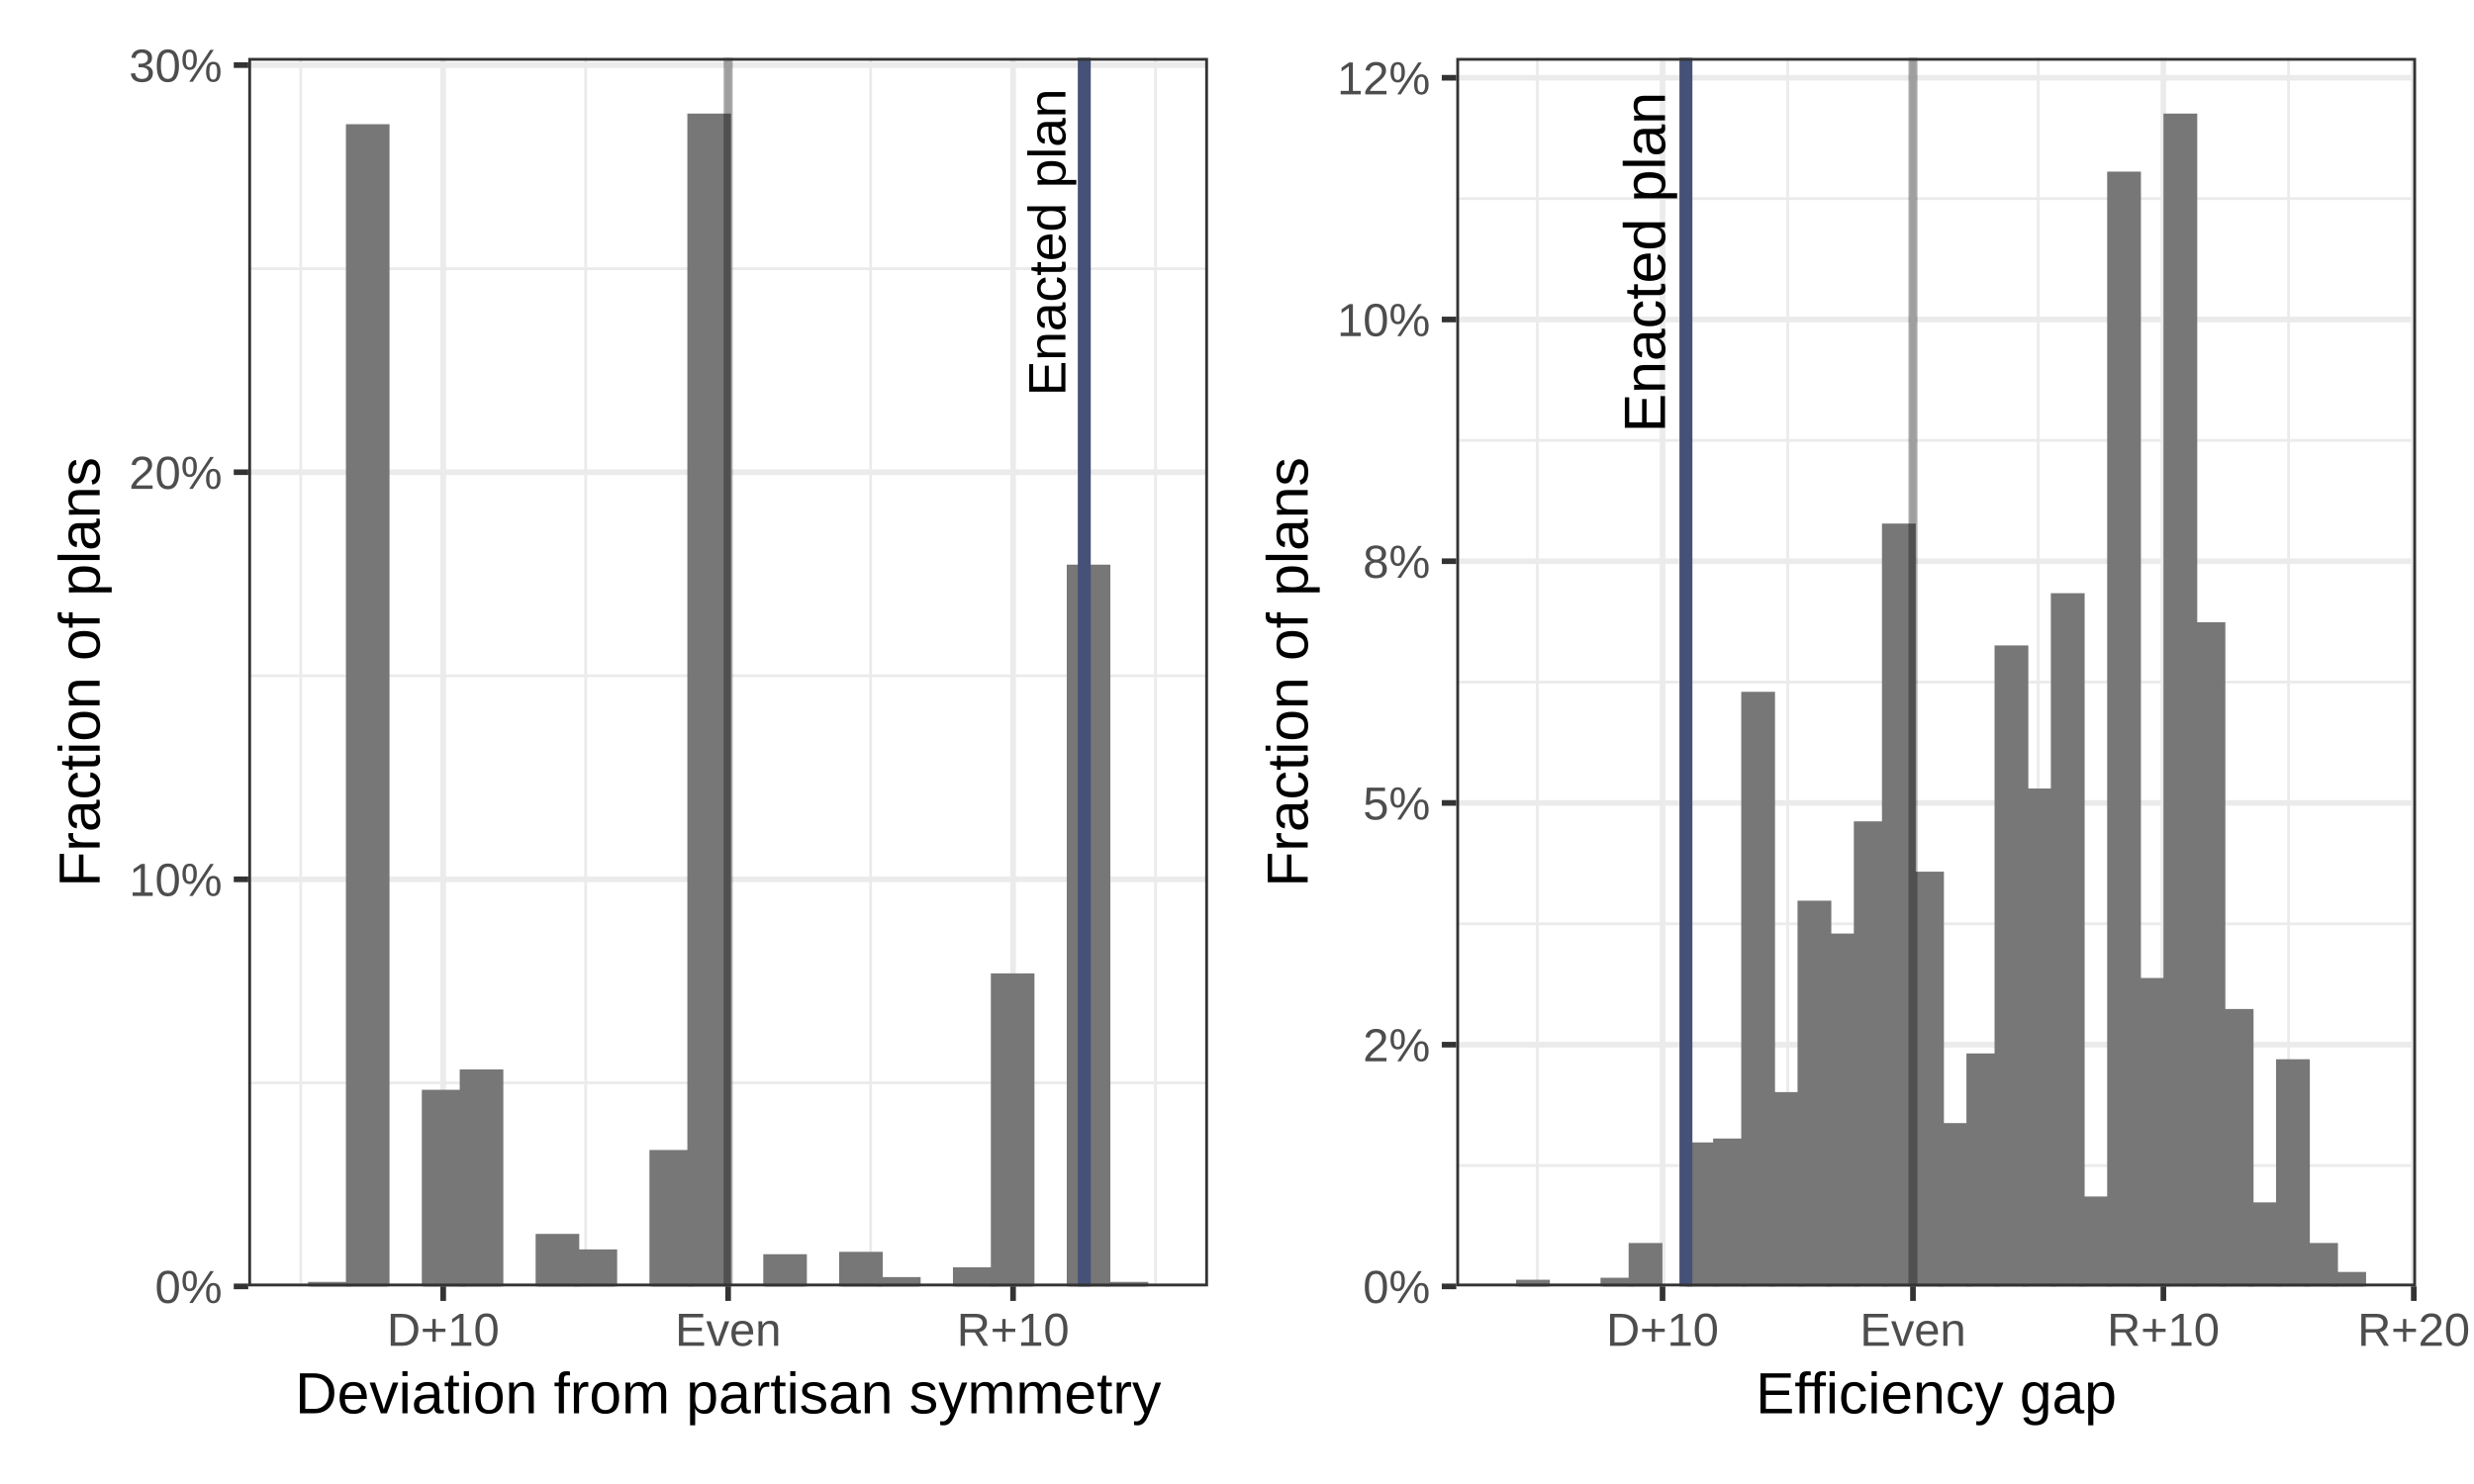
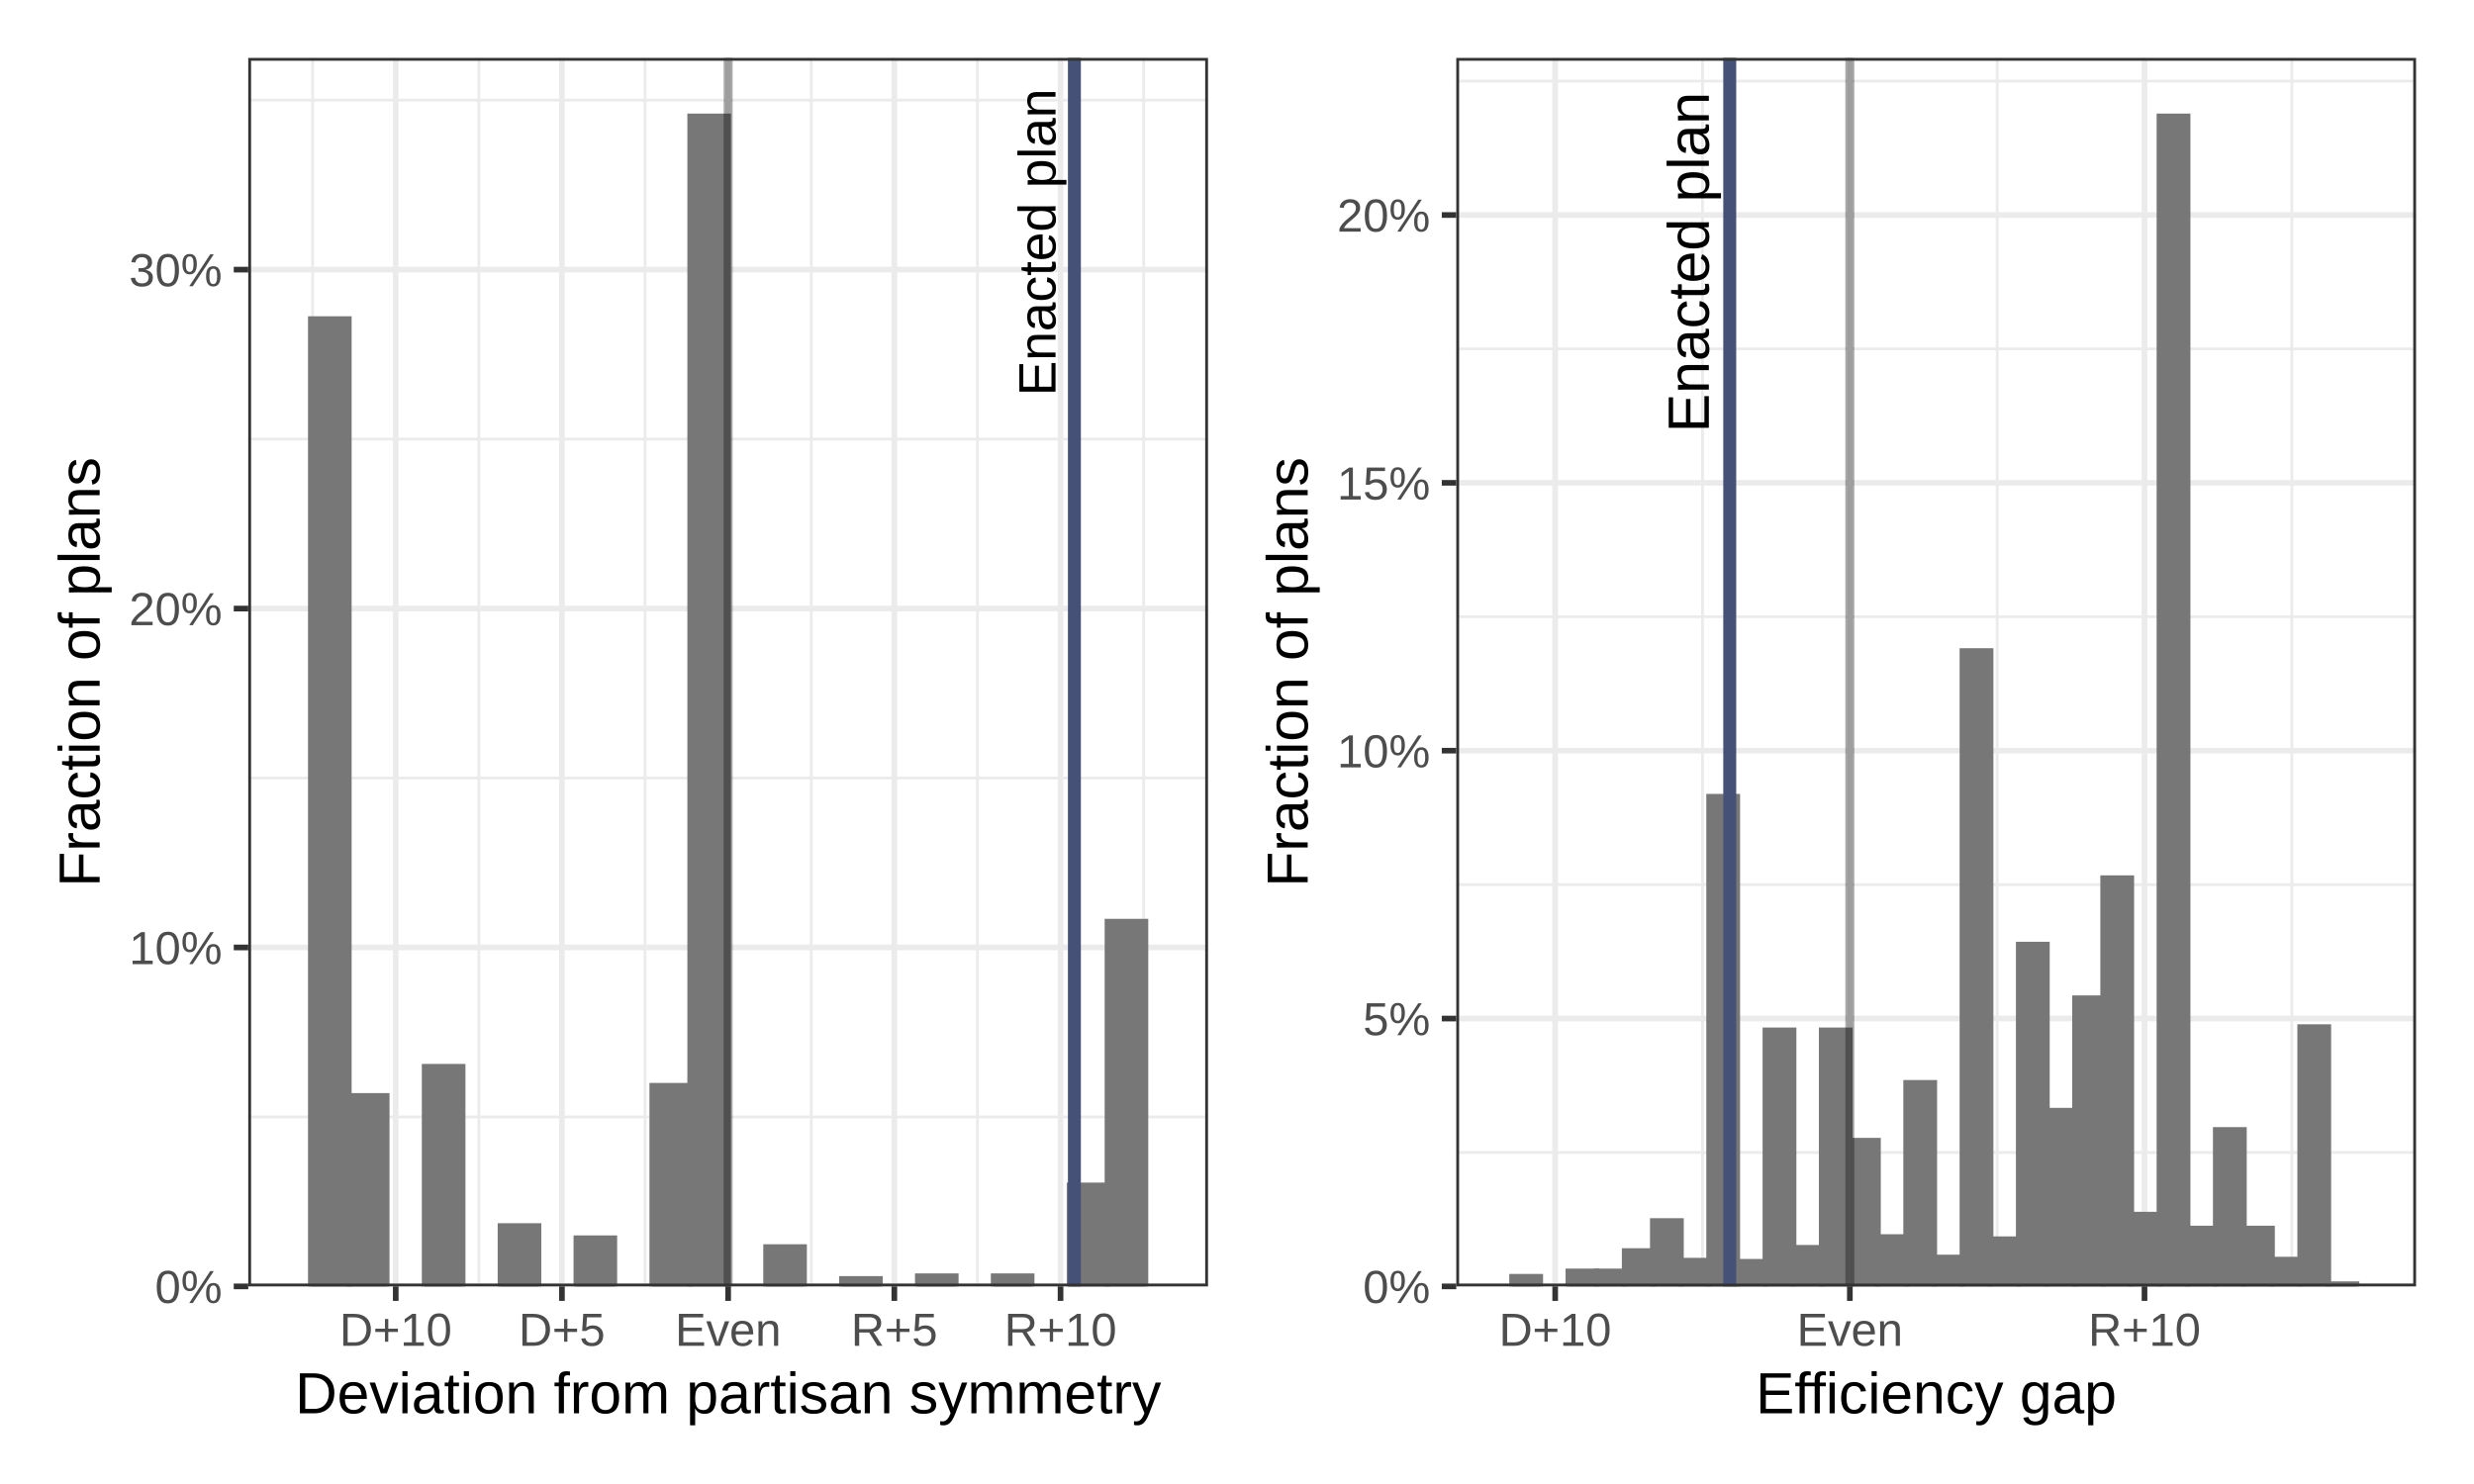
<svg xmlns="http://www.w3.org/2000/svg" class="svglite" width="468.00pt" height="280.80pt" viewBox="0 0 468.00 280.80">
  <defs>
    <style type="text/css">
    .svglite line, .svglite polyline, .svglite polygon, .svglite path, .svglite rect, .svglite circle {
      fill: none;
      stroke: #000000;
      stroke-linecap: round;
      stroke-linejoin: round;
      stroke-miterlimit: 10.00;
    }
    .svglite text {
      white-space: pre;
    }
  </style>
  </defs>
  <rect width="100%" height="100%" style="stroke: none; fill: #FFFFFF;" />
  <defs>
    <clipPath id="cpMC4wMHw0NjguMDB8MC4wMHwyODAuODA=">
      <rect x="0.00" y="0.00" width="468.00" height="280.80" />
    </clipPath>
  </defs>
  <g clip-path="url(#cpMC4wMHw0NjguMDB8MC4wMHwyODAuODA=)">
    <rect x="0" y="0" width="468.00" height="280.80" style="stroke-width: 1.07; stroke: #FFFFFF; fill: #FFFFFF;" />
  </g>
  <defs>
    <clipPath id="cpNS40OHwyMzQuMDB8NS40OHwyNzUuMzI=">
      <rect x="5.48" y="5.48" width="228.52" height="269.84" />
    </clipPath>
  </defs>
  <g clip-path="url(#cpNS40OHwyMzQuMDB8NS40OHwyNzUuMzI=)">
    <rect x="5.48" y="5.48" width="228.52" height="269.84" style="stroke-width: 1.07; stroke: #FFFFFF; fill: #FFFFFF;" />
  </g>
  <g clip-path="url(#cpMC4wMHw0NjguMDB8MC4wMHwyODAuODA=)">
</g>
  <defs>
    <clipPath id="cpNDYuOTZ8MjI4LjUyfDEwLjk2fDI0My40MQ==">
      <rect x="46.96" y="10.96" width="181.56" height="232.45" />
    </clipPath>
  </defs>
  <g clip-path="url(#cpNDYuOTZ8MjI4LjUyfDEwLjk2fDI0My40MQ==)">
    <rect x="46.96" y="10.96" width="181.56" height="232.45" style="stroke-width: 1.07; stroke: none; fill: #FFFFFF;" />
-     <polyline points="46.96,204.90 228.52,204.90 " style="stroke-width: 0.53; stroke: #EBEBEB; stroke-linecap: butt;" />
-     <polyline points="46.96,127.87 228.52,127.87 " style="stroke-width: 0.53; stroke: #EBEBEB; stroke-linecap: butt;" />
-     <polyline points="46.96,50.84 228.52,50.84 " style="stroke-width: 0.53; stroke: #EBEBEB; stroke-linecap: butt;" />
-     <polyline points="56.89,243.41 56.89,10.96 " style="stroke-width: 0.53; stroke: #EBEBEB; stroke-linecap: butt;" />
-     <polyline points="110.79,243.41 110.79,10.96 " style="stroke-width: 0.53; stroke: #EBEBEB; stroke-linecap: butt;" />
-     <polyline points="164.69,243.41 164.69,10.96 " style="stroke-width: 0.53; stroke: #EBEBEB; stroke-linecap: butt;" />
-     <polyline points="218.59,243.41 218.59,10.96 " style="stroke-width: 0.53; stroke: #EBEBEB; stroke-linecap: butt;" />
+     <polyline points="46.96,211.34 228.52,211.34 " style="stroke-width: 0.53; stroke: #EBEBEB; stroke-linecap: butt;" />
+     <polyline points="46.96,147.21 228.52,147.21 " style="stroke-width: 0.53; stroke: #EBEBEB; stroke-linecap: butt;" />
+     <polyline points="46.96,83.08 228.52,83.08 " style="stroke-width: 0.53; stroke: #EBEBEB; stroke-linecap: butt;" />
+     <polyline points="46.96,18.95 228.52,18.95 " style="stroke-width: 0.53; stroke: #EBEBEB; stroke-linecap: butt;" />
+     <polyline points="59.14,243.41 59.14,10.96 " style="stroke-width: 0.53; stroke: #EBEBEB; stroke-linecap: butt;" />
+     <polyline points="90.58,243.41 90.58,10.96 " style="stroke-width: 0.53; stroke: #EBEBEB; stroke-linecap: butt;" />
+     <polyline points="122.02,243.41 122.02,10.96 " style="stroke-width: 0.53; stroke: #EBEBEB; stroke-linecap: butt;" />
+     <polyline points="153.46,243.41 153.46,10.96 " style="stroke-width: 0.53; stroke: #EBEBEB; stroke-linecap: butt;" />
+     <polyline points="184.90,243.41 184.90,10.96 " style="stroke-width: 0.53; stroke: #EBEBEB; stroke-linecap: butt;" />
+     <polyline points="216.34,243.41 216.34,10.96 " style="stroke-width: 0.53; stroke: #EBEBEB; stroke-linecap: butt;" />
    <polyline points="46.96,243.41 228.52,243.41 " style="stroke-width: 1.07; stroke: #EBEBEB; stroke-linecap: butt;" />
-     <polyline points="46.96,166.38 228.52,166.38 " style="stroke-width: 1.07; stroke: #EBEBEB; stroke-linecap: butt;" />
-     <polyline points="46.96,89.35 228.52,89.35 " style="stroke-width: 1.07; stroke: #EBEBEB; stroke-linecap: butt;" />
-     <polyline points="46.96,12.32 228.52,12.32 " style="stroke-width: 1.07; stroke: #EBEBEB; stroke-linecap: butt;" />
-     <polyline points="83.84,243.41 83.84,10.96 " style="stroke-width: 1.07; stroke: #EBEBEB; stroke-linecap: butt;" />
+     <polyline points="46.96,179.28 228.52,179.28 " style="stroke-width: 1.07; stroke: #EBEBEB; stroke-linecap: butt;" />
+     <polyline points="46.96,115.15 228.52,115.15 " style="stroke-width: 1.07; stroke: #EBEBEB; stroke-linecap: butt;" />
+     <polyline points="46.96,51.02 228.52,51.02 " style="stroke-width: 1.07; stroke: #EBEBEB; stroke-linecap: butt;" />
+     <polyline points="74.86,243.41 74.86,10.96 " style="stroke-width: 1.07; stroke: #EBEBEB; stroke-linecap: butt;" />
+     <polyline points="106.30,243.41 106.30,10.96 " style="stroke-width: 1.07; stroke: #EBEBEB; stroke-linecap: butt;" />
    <polyline points="137.74,243.41 137.74,10.96 " style="stroke-width: 1.07; stroke: #EBEBEB; stroke-linecap: butt;" />
-     <polyline points="191.64,243.41 191.64,10.96 " style="stroke-width: 1.07; stroke: #EBEBEB; stroke-linecap: butt;" />
-     <rect x="58.80" y="243.10" width="7.18" height="0.31" style="stroke-width: 1.07; stroke: #777777; stroke-linecap: square; stroke-linejoin: miter; fill: #777777;" />
-     <rect x="65.97" y="24.03" width="7.18" height="219.38" style="stroke-width: 1.07; stroke: #777777; stroke-linecap: square; stroke-linejoin: miter; fill: #777777;" />
+     <polyline points="169.18,243.41 169.18,10.96 " style="stroke-width: 1.07; stroke: #EBEBEB; stroke-linecap: butt;" />
+     <polyline points="200.62,243.41 200.62,10.96 " style="stroke-width: 1.07; stroke: #EBEBEB; stroke-linecap: butt;" />
+     <rect x="58.80" y="60.38" width="7.18" height="183.03" style="stroke-width: 1.07; stroke: #777777; stroke-linecap: square; stroke-linejoin: miter; fill: #777777;" />
+     <rect x="65.97" y="207.37" width="7.18" height="36.04" style="stroke-width: 1.07; stroke: #777777; stroke-linecap: square; stroke-linejoin: miter; fill: #777777;" />
    <rect x="73.15" y="243.41" width="7.18" height="0.00" style="stroke-width: 1.07; stroke: #777777; stroke-linecap: square; stroke-linejoin: miter; fill: #777777;" />
-     <rect x="80.33" y="206.74" width="7.18" height="36.67" style="stroke-width: 1.07; stroke: #777777; stroke-linecap: square; stroke-linejoin: miter; fill: #777777;" />
-     <rect x="87.50" y="202.89" width="7.18" height="40.52" style="stroke-width: 1.07; stroke: #777777; stroke-linecap: square; stroke-linejoin: miter; fill: #777777;" />
-     <rect x="94.68" y="243.41" width="7.18" height="0.00" style="stroke-width: 1.07; stroke: #777777; stroke-linecap: square; stroke-linejoin: miter; fill: #777777;" />
-     <rect x="101.86" y="234.01" width="7.18" height="9.40" style="stroke-width: 1.07; stroke: #777777; stroke-linecap: square; stroke-linejoin: miter; fill: #777777;" />
-     <rect x="109.03" y="236.94" width="7.18" height="6.47" style="stroke-width: 1.07; stroke: #777777; stroke-linecap: square; stroke-linejoin: miter; fill: #777777;" />
+     <rect x="80.33" y="201.85" width="7.18" height="41.56" style="stroke-width: 1.07; stroke: #777777; stroke-linecap: square; stroke-linejoin: miter; fill: #777777;" />
+     <rect x="87.50" y="243.41" width="7.18" height="0.00" style="stroke-width: 1.07; stroke: #777777; stroke-linecap: square; stroke-linejoin: miter; fill: #777777;" />
+     <rect x="94.68" y="231.99" width="7.18" height="11.42" style="stroke-width: 1.07; stroke: #777777; stroke-linecap: square; stroke-linejoin: miter; fill: #777777;" />
+     <rect x="101.86" y="243.41" width="7.18" height="0.00" style="stroke-width: 1.07; stroke: #777777; stroke-linecap: square; stroke-linejoin: miter; fill: #777777;" />
+     <rect x="109.03" y="234.30" width="7.18" height="9.11" style="stroke-width: 1.07; stroke: #777777; stroke-linecap: square; stroke-linejoin: miter; fill: #777777;" />
    <rect x="116.21" y="243.41" width="7.18" height="0.00" style="stroke-width: 1.07; stroke: #777777; stroke-linecap: square; stroke-linejoin: miter; fill: #777777;" />
-     <rect x="123.39" y="218.14" width="7.18" height="25.27" style="stroke-width: 1.07; stroke: #777777; stroke-linecap: square; stroke-linejoin: miter; fill: #777777;" />
+     <rect x="123.39" y="205.44" width="7.18" height="37.97" style="stroke-width: 1.07; stroke: #777777; stroke-linecap: square; stroke-linejoin: miter; fill: #777777;" />
    <rect x="130.56" y="22.03" width="7.18" height="221.38" style="stroke-width: 1.07; stroke: #777777; stroke-linecap: square; stroke-linejoin: miter; fill: #777777;" />
    <rect x="137.74" y="243.41" width="7.18" height="0.00" style="stroke-width: 1.07; stroke: #777777; stroke-linecap: square; stroke-linejoin: miter; fill: #777777;" />
-     <rect x="144.92" y="237.86" width="7.18" height="5.55" style="stroke-width: 1.07; stroke: #777777; stroke-linecap: square; stroke-linejoin: miter; fill: #777777;" />
+     <rect x="144.92" y="235.97" width="7.18" height="7.44" style="stroke-width: 1.07; stroke: #777777; stroke-linecap: square; stroke-linejoin: miter; fill: #777777;" />
    <rect x="152.09" y="243.41" width="7.18" height="0.00" style="stroke-width: 1.07; stroke: #777777; stroke-linecap: square; stroke-linejoin: miter; fill: #777777;" />
-     <rect x="159.27" y="237.40" width="7.18" height="6.01" style="stroke-width: 1.07; stroke: #777777; stroke-linecap: square; stroke-linejoin: miter; fill: #777777;" />
-     <rect x="166.44" y="242.18" width="7.18" height="1.23" style="stroke-width: 1.07; stroke: #777777; stroke-linecap: square; stroke-linejoin: miter; fill: #777777;" />
-     <rect x="173.62" y="243.41" width="7.18" height="0.00" style="stroke-width: 1.07; stroke: #777777; stroke-linecap: square; stroke-linejoin: miter; fill: #777777;" />
-     <rect x="180.80" y="240.33" width="7.18" height="3.08" style="stroke-width: 1.07; stroke: #777777; stroke-linecap: square; stroke-linejoin: miter; fill: #777777;" />
-     <rect x="187.97" y="184.71" width="7.18" height="58.70" style="stroke-width: 1.07; stroke: #777777; stroke-linecap: square; stroke-linejoin: miter; fill: #777777;" />
+     <rect x="159.27" y="242.00" width="7.18" height="1.41" style="stroke-width: 1.07; stroke: #777777; stroke-linecap: square; stroke-linejoin: miter; fill: #777777;" />
+     <rect x="166.44" y="243.41" width="7.18" height="0.00" style="stroke-width: 1.07; stroke: #777777; stroke-linecap: square; stroke-linejoin: miter; fill: #777777;" />
+     <rect x="173.62" y="241.49" width="7.18" height="1.92" style="stroke-width: 1.07; stroke: #777777; stroke-linecap: square; stroke-linejoin: miter; fill: #777777;" />
+     <rect x="180.80" y="243.41" width="7.18" height="0.00" style="stroke-width: 1.07; stroke: #777777; stroke-linecap: square; stroke-linejoin: miter; fill: #777777;" />
+     <rect x="187.97" y="241.49" width="7.18" height="1.92" style="stroke-width: 1.07; stroke: #777777; stroke-linecap: square; stroke-linejoin: miter; fill: #777777;" />
    <rect x="195.15" y="243.41" width="7.18" height="0.00" style="stroke-width: 1.07; stroke: #777777; stroke-linecap: square; stroke-linejoin: miter; fill: #777777;" />
-     <rect x="202.33" y="107.38" width="7.18" height="136.03" style="stroke-width: 1.07; stroke: #777777; stroke-linecap: square; stroke-linejoin: miter; fill: #777777;" />
-     <rect x="209.50" y="243.10" width="7.18" height="0.31" style="stroke-width: 1.07; stroke: #777777; stroke-linecap: square; stroke-linejoin: miter; fill: #777777;" />
-     <line x1="205.11" y1="243.41" x2="205.11" y2="10.96" style="stroke-width: 2.45; stroke: #465177; stroke-linecap: butt;" />
+     <rect x="202.33" y="224.30" width="7.18" height="19.11" style="stroke-width: 1.07; stroke: #777777; stroke-linecap: square; stroke-linejoin: miter; fill: #777777;" />
+     <rect x="209.50" y="174.40" width="7.18" height="69.01" style="stroke-width: 1.07; stroke: #777777; stroke-linecap: square; stroke-linejoin: miter; fill: #777777;" />
+     <line x1="203.24" y1="243.41" x2="203.24" y2="10.96" style="stroke-width: 2.45; stroke: #465177; stroke-linecap: butt;" />
    <line x1="137.74" y1="243.41" x2="137.74" y2="10.96" style="stroke-width: 1.71; stroke: #000000; stroke-opacity: 0.33; stroke-linecap: butt;" />
-     <text transform="translate(201.54,16.77) rotate(-90)" text-anchor="end" style="font-size: 9.96px; font-family: &quot;Arial&quot;;" textLength="58.11px" lengthAdjust="spacingAndGlyphs">Enacted plan</text>
+     <text transform="translate(199.67,16.77) rotate(-90)" text-anchor="end" style="font-size: 9.96px; font-family: &quot;Arial&quot;;" textLength="58.11px" lengthAdjust="spacingAndGlyphs">Enacted plan</text>
    <rect x="46.96" y="10.96" width="181.56" height="232.45" style="stroke-width: 1.07; stroke: #333333;" />
  </g>
  <g clip-path="url(#cpMC4wMHw0NjguMDB8MC4wMHwyODAuODA=)">
    <text x="42.03" y="246.56" text-anchor="end" style="font-size: 8.80px;fill: #4D4D4D; font-family: &quot;Arial&quot;;" textLength="12.72px" lengthAdjust="spacingAndGlyphs">0%</text>
-     <text x="42.03" y="169.53" text-anchor="end" style="font-size: 8.80px;fill: #4D4D4D; font-family: &quot;Arial&quot;;" textLength="17.61px" lengthAdjust="spacingAndGlyphs">10%</text>
-     <text x="42.03" y="92.51" text-anchor="end" style="font-size: 8.80px;fill: #4D4D4D; font-family: &quot;Arial&quot;;" textLength="17.61px" lengthAdjust="spacingAndGlyphs">20%</text>
-     <text x="42.03" y="15.48" text-anchor="end" style="font-size: 8.80px;fill: #4D4D4D; font-family: &quot;Arial&quot;;" textLength="17.61px" lengthAdjust="spacingAndGlyphs">30%</text>
+     <text x="42.03" y="182.43" text-anchor="end" style="font-size: 8.80px;fill: #4D4D4D; font-family: &quot;Arial&quot;;" textLength="17.61px" lengthAdjust="spacingAndGlyphs">10%</text>
+     <text x="42.03" y="118.30" text-anchor="end" style="font-size: 8.80px;fill: #4D4D4D; font-family: &quot;Arial&quot;;" textLength="17.61px" lengthAdjust="spacingAndGlyphs">20%</text>
+     <text x="42.03" y="54.17" text-anchor="end" style="font-size: 8.80px;fill: #4D4D4D; font-family: &quot;Arial&quot;;" textLength="17.61px" lengthAdjust="spacingAndGlyphs">30%</text>
    <polyline points="44.22,243.41 46.96,243.41 " style="stroke-width: 1.07; stroke: #333333; stroke-linecap: butt;" />
-     <polyline points="44.22,166.38 46.96,166.38 " style="stroke-width: 1.07; stroke: #333333; stroke-linecap: butt;" />
-     <polyline points="44.22,89.35 46.96,89.35 " style="stroke-width: 1.07; stroke: #333333; stroke-linecap: butt;" />
-     <polyline points="44.22,12.32 46.96,12.32 " style="stroke-width: 1.07; stroke: #333333; stroke-linecap: butt;" />
-     <polyline points="83.84,246.15 83.84,243.41 " style="stroke-width: 1.07; stroke: #333333; stroke-linecap: butt;" />
+     <polyline points="44.22,179.28 46.96,179.28 " style="stroke-width: 1.07; stroke: #333333; stroke-linecap: butt;" />
+     <polyline points="44.22,115.15 46.96,115.15 " style="stroke-width: 1.07; stroke: #333333; stroke-linecap: butt;" />
+     <polyline points="44.22,51.02 46.96,51.02 " style="stroke-width: 1.07; stroke: #333333; stroke-linecap: butt;" />
+     <polyline points="74.86,246.15 74.86,243.41 " style="stroke-width: 1.07; stroke: #333333; stroke-linecap: butt;" />
+     <polyline points="106.30,246.15 106.30,243.41 " style="stroke-width: 1.07; stroke: #333333; stroke-linecap: butt;" />
    <polyline points="137.74,246.15 137.74,243.41 " style="stroke-width: 1.07; stroke: #333333; stroke-linecap: butt;" />
-     <polyline points="191.64,246.15 191.64,243.41 " style="stroke-width: 1.07; stroke: #333333; stroke-linecap: butt;" />
-     <text x="83.84" y="254.65" text-anchor="middle" style="font-size: 8.80px;fill: #4D4D4D; font-family: &quot;Arial&quot;;" textLength="21.28px" lengthAdjust="spacingAndGlyphs">D+10</text>
+     <polyline points="169.18,246.15 169.18,243.41 " style="stroke-width: 1.07; stroke: #333333; stroke-linecap: butt;" />
+     <polyline points="200.62,246.15 200.62,243.41 " style="stroke-width: 1.07; stroke: #333333; stroke-linecap: butt;" />
+     <text x="74.86" y="254.65" text-anchor="middle" style="font-size: 8.80px;fill: #4D4D4D; font-family: &quot;Arial&quot;;" textLength="21.28px" lengthAdjust="spacingAndGlyphs">D+10</text>
+     <text x="106.30" y="254.65" text-anchor="middle" style="font-size: 8.80px;fill: #4D4D4D; font-family: &quot;Arial&quot;;" textLength="16.39px" lengthAdjust="spacingAndGlyphs">D+5</text>
    <text x="137.74" y="254.65" text-anchor="middle" style="font-size: 8.80px;fill: #4D4D4D; font-family: &quot;Arial&quot;;" textLength="20.06px" lengthAdjust="spacingAndGlyphs">Even</text>
-     <text x="191.64" y="254.65" text-anchor="middle" style="font-size: 8.80px;fill: #4D4D4D; font-family: &quot;Arial&quot;;" textLength="21.28px" lengthAdjust="spacingAndGlyphs">R+10</text>
+     <text x="169.18" y="254.65" text-anchor="middle" style="font-size: 8.80px;fill: #4D4D4D; font-family: &quot;Arial&quot;;" textLength="16.39px" lengthAdjust="spacingAndGlyphs">R+5</text>
+     <text x="200.62" y="254.65" text-anchor="middle" style="font-size: 8.80px;fill: #4D4D4D; font-family: &quot;Arial&quot;;" textLength="21.28px" lengthAdjust="spacingAndGlyphs">R+10</text>
    <text x="137.74" y="267.42" text-anchor="middle" style="font-size: 11.00px; font-family: &quot;Arial&quot;;" textLength="163.83px" lengthAdjust="spacingAndGlyphs">Deviation from partisan symmetry</text>
    <text transform="translate(18.85,127.18) rotate(-90)" text-anchor="middle" style="font-size: 11.00px; font-family: &quot;Arial&quot;;" textLength="81.32px" lengthAdjust="spacingAndGlyphs">Fraction of plans</text>
  </g>
  <defs>
    <clipPath id="cpMjM0LjAwfDQ2Mi41Mnw1LjQ4fDI3NS4zMg==">
      <rect x="234.00" y="5.48" width="228.52" height="269.84" />
    </clipPath>
  </defs>
  <g clip-path="url(#cpMjM0LjAwfDQ2Mi41Mnw1LjQ4fDI3NS4zMg==)">
    <rect x="234.00" y="5.48" width="228.52" height="269.84" style="stroke-width: 1.07; stroke: #FFFFFF; fill: #FFFFFF;" />
  </g>
  <g clip-path="url(#cpMC4wMHw0NjguMDB8MC4wMHwyODAuODA=)">
</g>
  <defs>
    <clipPath id="cpMjc1LjQ4fDQ1Ny4wNHwxMC45NnwyNDMuNDE=">
      <rect x="275.48" y="10.96" width="181.56" height="232.45" />
    </clipPath>
  </defs>
  <g clip-path="url(#cpMjc1LjQ4fDQ1Ny4wNHwxMC45NnwyNDMuNDE=)">
    <rect x="275.48" y="10.96" width="181.56" height="232.45" style="stroke-width: 1.07; stroke: none; fill: #FFFFFF;" />
-     <polyline points="275.48,220.54 457.04,220.54 " style="stroke-width: 0.53; stroke: #EBEBEB; stroke-linecap: butt;" />
-     <polyline points="275.48,174.80 457.04,174.80 " style="stroke-width: 0.53; stroke: #EBEBEB; stroke-linecap: butt;" />
-     <polyline points="275.48,129.06 457.04,129.06 " style="stroke-width: 0.53; stroke: #EBEBEB; stroke-linecap: butt;" />
-     <polyline points="275.48,83.32 457.04,83.32 " style="stroke-width: 0.53; stroke: #EBEBEB; stroke-linecap: butt;" />
-     <polyline points="275.48,37.58 457.04,37.58 " style="stroke-width: 0.53; stroke: #EBEBEB; stroke-linecap: butt;" />
-     <polyline points="290.81,243.41 290.81,10.96 " style="stroke-width: 0.53; stroke: #EBEBEB; stroke-linecap: butt;" />
-     <polyline points="338.18,243.41 338.18,10.96 " style="stroke-width: 0.53; stroke: #EBEBEB; stroke-linecap: butt;" />
-     <polyline points="385.55,243.41 385.55,10.96 " style="stroke-width: 0.53; stroke: #EBEBEB; stroke-linecap: butt;" />
-     <polyline points="432.92,243.41 432.92,10.96 " style="stroke-width: 0.53; stroke: #EBEBEB; stroke-linecap: butt;" />
+     <polyline points="275.48,218.07 457.04,218.07 " style="stroke-width: 0.53; stroke: #EBEBEB; stroke-linecap: butt;" />
+     <polyline points="275.48,167.39 457.04,167.39 " style="stroke-width: 0.53; stroke: #EBEBEB; stroke-linecap: butt;" />
+     <polyline points="275.48,116.70 457.04,116.70 " style="stroke-width: 0.53; stroke: #EBEBEB; stroke-linecap: butt;" />
+     <polyline points="275.48,66.02 457.04,66.02 " style="stroke-width: 0.53; stroke: #EBEBEB; stroke-linecap: butt;" />
+     <polyline points="275.48,15.34 457.04,15.34 " style="stroke-width: 0.53; stroke: #EBEBEB; stroke-linecap: butt;" />
+     <polyline points="322.06,243.41 322.06,10.96 " style="stroke-width: 0.53; stroke: #EBEBEB; stroke-linecap: butt;" />
+     <polyline points="377.80,243.41 377.80,10.96 " style="stroke-width: 0.53; stroke: #EBEBEB; stroke-linecap: butt;" />
+     <polyline points="433.54,243.41 433.54,10.96 " style="stroke-width: 0.53; stroke: #EBEBEB; stroke-linecap: butt;" />
    <polyline points="275.48,243.41 457.04,243.41 " style="stroke-width: 1.07; stroke: #EBEBEB; stroke-linecap: butt;" />
-     <polyline points="275.48,197.67 457.04,197.67 " style="stroke-width: 1.07; stroke: #EBEBEB; stroke-linecap: butt;" />
-     <polyline points="275.48,151.93 457.04,151.93 " style="stroke-width: 1.07; stroke: #EBEBEB; stroke-linecap: butt;" />
-     <polyline points="275.48,106.19 457.04,106.19 " style="stroke-width: 1.07; stroke: #EBEBEB; stroke-linecap: butt;" />
-     <polyline points="275.48,60.45 457.04,60.45 " style="stroke-width: 1.07; stroke: #EBEBEB; stroke-linecap: butt;" />
-     <polyline points="275.48,14.71 457.04,14.71 " style="stroke-width: 1.07; stroke: #EBEBEB; stroke-linecap: butt;" />
-     <polyline points="314.50,243.41 314.50,10.96 " style="stroke-width: 1.07; stroke: #EBEBEB; stroke-linecap: butt;" />
-     <polyline points="361.87,243.41 361.87,10.96 " style="stroke-width: 1.07; stroke: #EBEBEB; stroke-linecap: butt;" />
-     <polyline points="409.24,243.41 409.24,10.96 " style="stroke-width: 1.07; stroke: #EBEBEB; stroke-linecap: butt;" />
-     <polyline points="456.61,243.41 456.61,10.96 " style="stroke-width: 1.07; stroke: #EBEBEB; stroke-linecap: butt;" />
-     <rect x="287.33" y="242.68" width="5.32" height="0.73" style="stroke-width: 1.07; stroke: #777777; stroke-linecap: square; stroke-linejoin: miter; fill: #777777;" />
-     <rect x="292.65" y="243.41" width="5.32" height="0.00" style="stroke-width: 1.07; stroke: #777777; stroke-linecap: square; stroke-linejoin: miter; fill: #777777;" />
-     <rect x="297.98" y="243.41" width="5.32" height="0.00" style="stroke-width: 1.07; stroke: #777777; stroke-linecap: square; stroke-linejoin: miter; fill: #777777;" />
-     <rect x="303.30" y="242.31" width="5.32" height="1.10" style="stroke-width: 1.07; stroke: #777777; stroke-linecap: square; stroke-linejoin: miter; fill: #777777;" />
-     <rect x="308.62" y="235.73" width="5.32" height="7.68" style="stroke-width: 1.07; stroke: #777777; stroke-linecap: square; stroke-linejoin: miter; fill: #777777;" />
-     <rect x="313.95" y="243.41" width="5.32" height="0.00" style="stroke-width: 1.07; stroke: #777777; stroke-linecap: square; stroke-linejoin: miter; fill: #777777;" />
-     <rect x="319.27" y="216.70" width="5.32" height="26.71" style="stroke-width: 1.07; stroke: #777777; stroke-linecap: square; stroke-linejoin: miter; fill: #777777;" />
-     <rect x="324.60" y="215.97" width="5.32" height="27.44" style="stroke-width: 1.07; stroke: #777777; stroke-linecap: square; stroke-linejoin: miter; fill: #777777;" />
-     <rect x="329.92" y="131.44" width="5.32" height="111.97" style="stroke-width: 1.07; stroke: #777777; stroke-linecap: square; stroke-linejoin: miter; fill: #777777;" />
-     <rect x="335.25" y="207.18" width="5.32" height="36.23" style="stroke-width: 1.07; stroke: #777777; stroke-linecap: square; stroke-linejoin: miter; fill: #777777;" />
-     <rect x="340.57" y="170.96" width="5.32" height="72.45" style="stroke-width: 1.07; stroke: #777777; stroke-linecap: square; stroke-linejoin: miter; fill: #777777;" />
-     <rect x="345.90" y="177.18" width="5.32" height="66.23" style="stroke-width: 1.07; stroke: #777777; stroke-linecap: square; stroke-linejoin: miter; fill: #777777;" />
-     <rect x="351.22" y="155.95" width="5.32" height="87.45" style="stroke-width: 1.07; stroke: #777777; stroke-linecap: square; stroke-linejoin: miter; fill: #777777;" />
-     <rect x="356.54" y="99.60" width="5.32" height="143.81" style="stroke-width: 1.07; stroke: #777777; stroke-linecap: square; stroke-linejoin: miter; fill: #777777;" />
-     <rect x="361.87" y="165.47" width="5.32" height="77.94" style="stroke-width: 1.07; stroke: #777777; stroke-linecap: square; stroke-linejoin: miter; fill: #777777;" />
-     <rect x="367.19" y="213.04" width="5.32" height="30.37" style="stroke-width: 1.07; stroke: #777777; stroke-linecap: square; stroke-linejoin: miter; fill: #777777;" />
-     <rect x="372.52" y="199.87" width="5.32" height="43.54" style="stroke-width: 1.07; stroke: #777777; stroke-linecap: square; stroke-linejoin: miter; fill: #777777;" />
-     <rect x="377.84" y="122.66" width="5.32" height="120.75" style="stroke-width: 1.07; stroke: #777777; stroke-linecap: square; stroke-linejoin: miter; fill: #777777;" />
-     <rect x="383.17" y="149.73" width="5.32" height="93.68" style="stroke-width: 1.07; stroke: #777777; stroke-linecap: square; stroke-linejoin: miter; fill: #777777;" />
-     <rect x="388.49" y="112.78" width="5.32" height="130.63" style="stroke-width: 1.07; stroke: #777777; stroke-linecap: square; stroke-linejoin: miter; fill: #777777;" />
-     <rect x="393.81" y="226.94" width="5.32" height="16.47" style="stroke-width: 1.07; stroke: #777777; stroke-linecap: square; stroke-linejoin: miter; fill: #777777;" />
-     <rect x="399.14" y="33.01" width="5.32" height="210.40" style="stroke-width: 1.07; stroke: #777777; stroke-linecap: square; stroke-linejoin: miter; fill: #777777;" />
-     <rect x="404.46" y="185.59" width="5.32" height="57.82" style="stroke-width: 1.07; stroke: #777777; stroke-linecap: square; stroke-linejoin: miter; fill: #777777;" />
-     <rect x="409.79" y="22.03" width="5.32" height="221.38" style="stroke-width: 1.07; stroke: #777777; stroke-linecap: square; stroke-linejoin: miter; fill: #777777;" />
-     <rect x="415.11" y="118.27" width="5.32" height="125.14" style="stroke-width: 1.07; stroke: #777777; stroke-linecap: square; stroke-linejoin: miter; fill: #777777;" />
-     <rect x="420.44" y="191.45" width="5.32" height="51.96" style="stroke-width: 1.07; stroke: #777777; stroke-linecap: square; stroke-linejoin: miter; fill: #777777;" />
-     <rect x="425.76" y="228.04" width="5.32" height="15.37" style="stroke-width: 1.07; stroke: #777777; stroke-linecap: square; stroke-linejoin: miter; fill: #777777;" />
-     <rect x="431.09" y="200.96" width="5.32" height="42.45" style="stroke-width: 1.07; stroke: #777777; stroke-linecap: square; stroke-linejoin: miter; fill: #777777;" />
-     <rect x="436.41" y="235.73" width="5.32" height="7.68" style="stroke-width: 1.07; stroke: #777777; stroke-linecap: square; stroke-linejoin: miter; fill: #777777;" />
-     <rect x="441.73" y="241.21" width="5.32" height="2.20" style="stroke-width: 1.07; stroke: #777777; stroke-linecap: square; stroke-linejoin: miter; fill: #777777;" />
-     <line x1="318.92" y1="243.41" x2="318.92" y2="10.96" style="stroke-width: 2.45; stroke: #465177; stroke-linecap: butt;" />
-     <line x1="361.87" y1="243.41" x2="361.87" y2="10.96" style="stroke-width: 1.71; stroke: #000000; stroke-opacity: 0.33; stroke-linecap: butt;" />
-     <text transform="translate(314.96,17.40) rotate(-90)" text-anchor="end" style="font-size: 11.04px; font-family: &quot;Arial&quot;;" textLength="64.40px" lengthAdjust="spacingAndGlyphs">Enacted plan</text>
+     <polyline points="275.48,192.73 457.04,192.73 " style="stroke-width: 1.07; stroke: #EBEBEB; stroke-linecap: butt;" />
+     <polyline points="275.48,142.04 457.04,142.04 " style="stroke-width: 1.07; stroke: #EBEBEB; stroke-linecap: butt;" />
+     <polyline points="275.48,91.36 457.04,91.36 " style="stroke-width: 1.07; stroke: #EBEBEB; stroke-linecap: butt;" />
+     <polyline points="275.48,40.68 457.04,40.68 " style="stroke-width: 1.07; stroke: #EBEBEB; stroke-linecap: butt;" />
+     <polyline points="294.19,243.41 294.19,10.96 " style="stroke-width: 1.07; stroke: #EBEBEB; stroke-linecap: butt;" />
+     <polyline points="349.93,243.41 349.93,10.96 " style="stroke-width: 1.07; stroke: #EBEBEB; stroke-linecap: butt;" />
+     <polyline points="405.67,243.41 405.67,10.96 " style="stroke-width: 1.07; stroke: #EBEBEB; stroke-linecap: butt;" />
+     <rect x="286.04" y="241.59" width="5.32" height="1.82" style="stroke-width: 1.07; stroke: #777777; stroke-linecap: square; stroke-linejoin: miter; fill: #777777;" />
+     <rect x="291.36" y="243.41" width="5.32" height="0.00" style="stroke-width: 1.07; stroke: #777777; stroke-linecap: square; stroke-linejoin: miter; fill: #777777;" />
+     <rect x="296.69" y="240.57" width="5.32" height="2.84" style="stroke-width: 1.07; stroke: #777777; stroke-linecap: square; stroke-linejoin: miter; fill: #777777;" />
+     <rect x="302.01" y="240.57" width="5.32" height="2.84" style="stroke-width: 1.07; stroke: #777777; stroke-linecap: square; stroke-linejoin: miter; fill: #777777;" />
+     <rect x="307.34" y="236.72" width="5.32" height="6.69" style="stroke-width: 1.07; stroke: #777777; stroke-linecap: square; stroke-linejoin: miter; fill: #777777;" />
+     <rect x="312.66" y="231.04" width="5.32" height="12.37" style="stroke-width: 1.07; stroke: #777777; stroke-linecap: square; stroke-linejoin: miter; fill: #777777;" />
+     <rect x="317.98" y="238.54" width="5.32" height="4.87" style="stroke-width: 1.07; stroke: #777777; stroke-linecap: square; stroke-linejoin: miter; fill: #777777;" />
+     <rect x="323.31" y="150.76" width="5.32" height="92.65" style="stroke-width: 1.07; stroke: #777777; stroke-linecap: square; stroke-linejoin: miter; fill: #777777;" />
+     <rect x="328.63" y="238.75" width="5.32" height="4.66" style="stroke-width: 1.07; stroke: #777777; stroke-linecap: square; stroke-linejoin: miter; fill: #777777;" />
+     <rect x="333.96" y="194.96" width="5.32" height="48.45" style="stroke-width: 1.07; stroke: #777777; stroke-linecap: square; stroke-linejoin: miter; fill: #777777;" />
+     <rect x="339.28" y="236.11" width="5.32" height="7.30" style="stroke-width: 1.07; stroke: #777777; stroke-linecap: square; stroke-linejoin: miter; fill: #777777;" />
+     <rect x="344.61" y="194.96" width="5.32" height="48.45" style="stroke-width: 1.07; stroke: #777777; stroke-linecap: square; stroke-linejoin: miter; fill: #777777;" />
+     <rect x="349.93" y="215.84" width="5.32" height="27.57" style="stroke-width: 1.07; stroke: #777777; stroke-linecap: square; stroke-linejoin: miter; fill: #777777;" />
+     <rect x="355.26" y="234.08" width="5.32" height="9.33" style="stroke-width: 1.07; stroke: #777777; stroke-linecap: square; stroke-linejoin: miter; fill: #777777;" />
+     <rect x="360.58" y="204.89" width="5.32" height="38.52" style="stroke-width: 1.07; stroke: #777777; stroke-linecap: square; stroke-linejoin: miter; fill: #777777;" />
+     <rect x="365.90" y="237.94" width="5.32" height="5.47" style="stroke-width: 1.07; stroke: #777777; stroke-linecap: square; stroke-linejoin: miter; fill: #777777;" />
+     <rect x="371.23" y="123.19" width="5.32" height="120.22" style="stroke-width: 1.07; stroke: #777777; stroke-linecap: square; stroke-linejoin: miter; fill: #777777;" />
+     <rect x="376.55" y="234.49" width="5.32" height="8.92" style="stroke-width: 1.07; stroke: #777777; stroke-linecap: square; stroke-linejoin: miter; fill: #777777;" />
+     <rect x="381.88" y="178.74" width="5.32" height="64.67" style="stroke-width: 1.07; stroke: #777777; stroke-linecap: square; stroke-linejoin: miter; fill: #777777;" />
+     <rect x="387.20" y="210.16" width="5.32" height="33.25" style="stroke-width: 1.07; stroke: #777777; stroke-linecap: square; stroke-linejoin: miter; fill: #777777;" />
+     <rect x="392.53" y="188.88" width="5.32" height="54.53" style="stroke-width: 1.07; stroke: #777777; stroke-linecap: square; stroke-linejoin: miter; fill: #777777;" />
+     <rect x="397.85" y="166.17" width="5.32" height="77.24" style="stroke-width: 1.07; stroke: #777777; stroke-linecap: square; stroke-linejoin: miter; fill: #777777;" />
+     <rect x="403.18" y="229.83" width="5.32" height="13.58" style="stroke-width: 1.07; stroke: #777777; stroke-linecap: square; stroke-linejoin: miter; fill: #777777;" />
+     <rect x="408.50" y="22.03" width="5.32" height="221.38" style="stroke-width: 1.07; stroke: #777777; stroke-linecap: square; stroke-linejoin: miter; fill: #777777;" />
+     <rect x="413.82" y="232.46" width="5.32" height="10.95" style="stroke-width: 1.07; stroke: #777777; stroke-linecap: square; stroke-linejoin: miter; fill: #777777;" />
+     <rect x="419.15" y="213.81" width="5.32" height="29.60" style="stroke-width: 1.07; stroke: #777777; stroke-linecap: square; stroke-linejoin: miter; fill: #777777;" />
+     <rect x="424.47" y="232.46" width="5.32" height="10.95" style="stroke-width: 1.07; stroke: #777777; stroke-linecap: square; stroke-linejoin: miter; fill: #777777;" />
+     <rect x="429.80" y="238.34" width="5.32" height="5.07" style="stroke-width: 1.07; stroke: #777777; stroke-linecap: square; stroke-linejoin: miter; fill: #777777;" />
+     <rect x="435.12" y="194.35" width="5.32" height="49.06" style="stroke-width: 1.07; stroke: #777777; stroke-linecap: square; stroke-linejoin: miter; fill: #777777;" />
+     <rect x="440.45" y="243.00" width="5.32" height="0.41" style="stroke-width: 1.07; stroke: #777777; stroke-linecap: square; stroke-linejoin: miter; fill: #777777;" />
+     <line x1="327.21" y1="243.41" x2="327.21" y2="10.96" style="stroke-width: 2.45; stroke: #465177; stroke-linecap: butt;" />
+     <line x1="349.93" y1="243.41" x2="349.93" y2="10.96" style="stroke-width: 1.71; stroke: #000000; stroke-opacity: 0.33; stroke-linecap: butt;" />
+     <text transform="translate(323.26,17.40) rotate(-90)" text-anchor="end" style="font-size: 11.04px; font-family: &quot;Arial&quot;;" textLength="64.40px" lengthAdjust="spacingAndGlyphs">Enacted plan</text>
    <rect x="275.48" y="10.96" width="181.56" height="232.45" style="stroke-width: 1.07; stroke: #333333;" />
  </g>
  <g clip-path="url(#cpMC4wMHw0NjguMDB8MC4wMHwyODAuODA=)">
    <text x="270.55" y="246.56" text-anchor="end" style="font-size: 8.80px;fill: #4D4D4D; font-family: &quot;Arial&quot;;" textLength="12.72px" lengthAdjust="spacingAndGlyphs">0%</text>
-     <text x="270.55" y="200.82" text-anchor="end" style="font-size: 8.80px;fill: #4D4D4D; font-family: &quot;Arial&quot;;" textLength="12.72px" lengthAdjust="spacingAndGlyphs">2%</text>
-     <text x="270.55" y="155.08" text-anchor="end" style="font-size: 8.80px;fill: #4D4D4D; font-family: &quot;Arial&quot;;" textLength="12.72px" lengthAdjust="spacingAndGlyphs">5%</text>
-     <text x="270.55" y="109.34" text-anchor="end" style="font-size: 8.80px;fill: #4D4D4D; font-family: &quot;Arial&quot;;" textLength="12.72px" lengthAdjust="spacingAndGlyphs">8%</text>
-     <text x="270.55" y="63.60" text-anchor="end" style="font-size: 8.80px;fill: #4D4D4D; font-family: &quot;Arial&quot;;" textLength="17.61px" lengthAdjust="spacingAndGlyphs">10%</text>
-     <text x="270.55" y="17.86" text-anchor="end" style="font-size: 8.80px;fill: #4D4D4D; font-family: &quot;Arial&quot;;" textLength="17.61px" lengthAdjust="spacingAndGlyphs">12%</text>
+     <text x="270.55" y="195.88" text-anchor="end" style="font-size: 8.80px;fill: #4D4D4D; font-family: &quot;Arial&quot;;" textLength="12.72px" lengthAdjust="spacingAndGlyphs">5%</text>
+     <text x="270.55" y="145.20" text-anchor="end" style="font-size: 8.80px;fill: #4D4D4D; font-family: &quot;Arial&quot;;" textLength="17.61px" lengthAdjust="spacingAndGlyphs">10%</text>
+     <text x="270.55" y="94.52" text-anchor="end" style="font-size: 8.80px;fill: #4D4D4D; font-family: &quot;Arial&quot;;" textLength="17.61px" lengthAdjust="spacingAndGlyphs">15%</text>
+     <text x="270.55" y="43.83" text-anchor="end" style="font-size: 8.80px;fill: #4D4D4D; font-family: &quot;Arial&quot;;" textLength="17.61px" lengthAdjust="spacingAndGlyphs">20%</text>
    <polyline points="272.74,243.41 275.48,243.41 " style="stroke-width: 1.07; stroke: #333333; stroke-linecap: butt;" />
-     <polyline points="272.74,197.67 275.48,197.67 " style="stroke-width: 1.07; stroke: #333333; stroke-linecap: butt;" />
-     <polyline points="272.74,151.93 275.48,151.93 " style="stroke-width: 1.07; stroke: #333333; stroke-linecap: butt;" />
-     <polyline points="272.74,106.19 275.48,106.19 " style="stroke-width: 1.07; stroke: #333333; stroke-linecap: butt;" />
-     <polyline points="272.74,60.45 275.48,60.45 " style="stroke-width: 1.07; stroke: #333333; stroke-linecap: butt;" />
-     <polyline points="272.74,14.71 275.48,14.71 " style="stroke-width: 1.07; stroke: #333333; stroke-linecap: butt;" />
-     <polyline points="314.50,246.15 314.50,243.41 " style="stroke-width: 1.07; stroke: #333333; stroke-linecap: butt;" />
-     <polyline points="361.87,246.15 361.87,243.41 " style="stroke-width: 1.07; stroke: #333333; stroke-linecap: butt;" />
-     <polyline points="409.24,246.15 409.24,243.41 " style="stroke-width: 1.07; stroke: #333333; stroke-linecap: butt;" />
-     <polyline points="456.61,246.15 456.61,243.41 " style="stroke-width: 1.07; stroke: #333333; stroke-linecap: butt;" />
-     <text x="314.50" y="254.65" text-anchor="middle" style="font-size: 8.80px;fill: #4D4D4D; font-family: &quot;Arial&quot;;" textLength="21.28px" lengthAdjust="spacingAndGlyphs">D+10</text>
-     <text x="361.87" y="254.65" text-anchor="middle" style="font-size: 8.80px;fill: #4D4D4D; font-family: &quot;Arial&quot;;" textLength="20.06px" lengthAdjust="spacingAndGlyphs">Even</text>
-     <text x="409.24" y="254.65" text-anchor="middle" style="font-size: 8.80px;fill: #4D4D4D; font-family: &quot;Arial&quot;;" textLength="21.28px" lengthAdjust="spacingAndGlyphs">R+10</text>
-     <text x="456.61" y="254.65" text-anchor="middle" style="font-size: 8.80px;fill: #4D4D4D; font-family: &quot;Arial&quot;;" textLength="21.28px" lengthAdjust="spacingAndGlyphs">R+20</text>
+     <polyline points="272.74,192.73 275.48,192.73 " style="stroke-width: 1.07; stroke: #333333; stroke-linecap: butt;" />
+     <polyline points="272.74,142.04 275.48,142.04 " style="stroke-width: 1.07; stroke: #333333; stroke-linecap: butt;" />
+     <polyline points="272.74,91.36 275.48,91.36 " style="stroke-width: 1.07; stroke: #333333; stroke-linecap: butt;" />
+     <polyline points="272.74,40.68 275.48,40.68 " style="stroke-width: 1.07; stroke: #333333; stroke-linecap: butt;" />
+     <polyline points="294.19,246.15 294.19,243.41 " style="stroke-width: 1.07; stroke: #333333; stroke-linecap: butt;" />
+     <polyline points="349.93,246.15 349.93,243.41 " style="stroke-width: 1.07; stroke: #333333; stroke-linecap: butt;" />
+     <polyline points="405.67,246.15 405.67,243.41 " style="stroke-width: 1.07; stroke: #333333; stroke-linecap: butt;" />
+     <text x="294.19" y="254.65" text-anchor="middle" style="font-size: 8.80px;fill: #4D4D4D; font-family: &quot;Arial&quot;;" textLength="21.28px" lengthAdjust="spacingAndGlyphs">D+10</text>
+     <text x="349.93" y="254.65" text-anchor="middle" style="font-size: 8.80px;fill: #4D4D4D; font-family: &quot;Arial&quot;;" textLength="20.06px" lengthAdjust="spacingAndGlyphs">Even</text>
+     <text x="405.67" y="254.65" text-anchor="middle" style="font-size: 8.80px;fill: #4D4D4D; font-family: &quot;Arial&quot;;" textLength="21.28px" lengthAdjust="spacingAndGlyphs">R+10</text>
    <text x="366.26" y="267.42" text-anchor="middle" style="font-size: 11.00px; font-family: &quot;Arial&quot;;" textLength="68.48px" lengthAdjust="spacingAndGlyphs">Efficiency gap</text>
    <text transform="translate(247.37,127.18) rotate(-90)" text-anchor="middle" style="font-size: 11.00px; font-family: &quot;Arial&quot;;" textLength="81.32px" lengthAdjust="spacingAndGlyphs">Fraction of plans</text>
  </g>
</svg>
